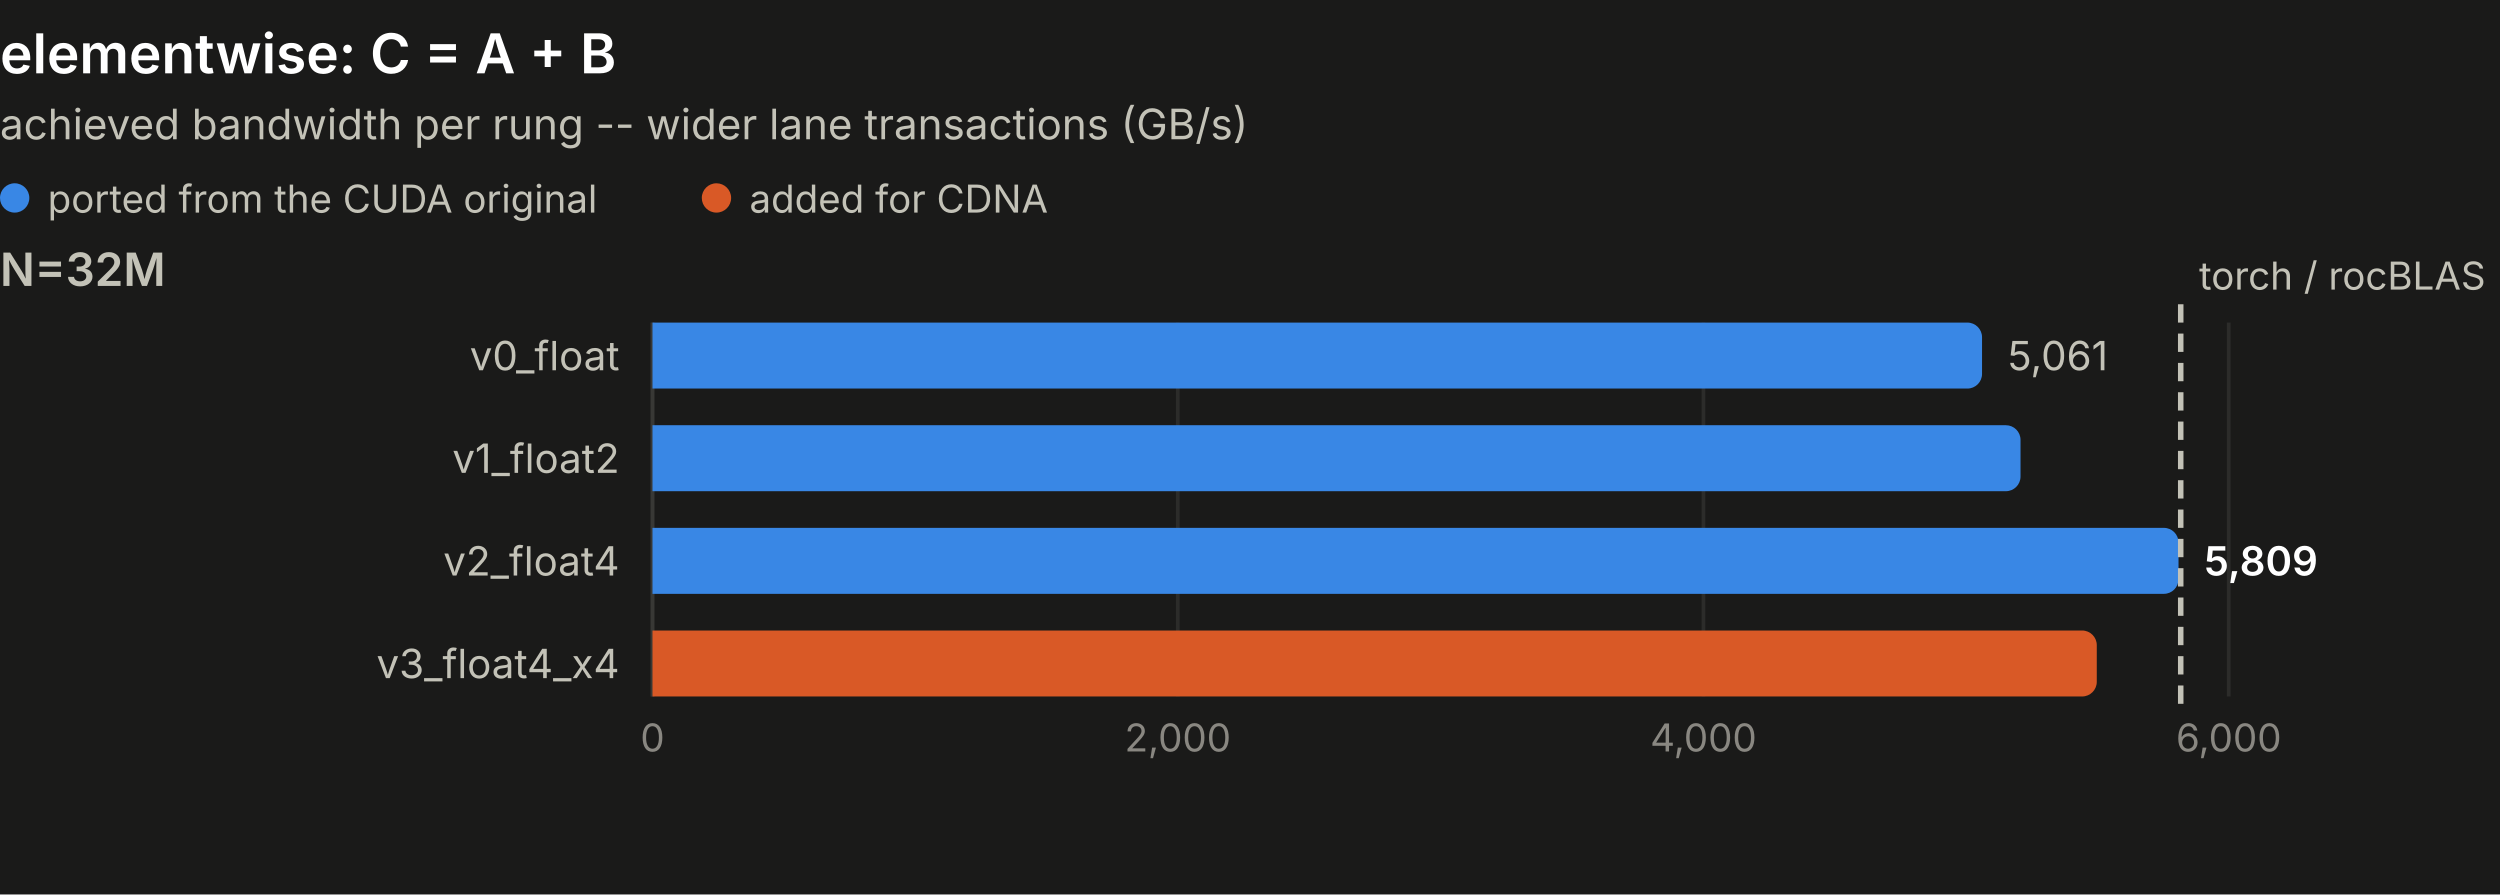
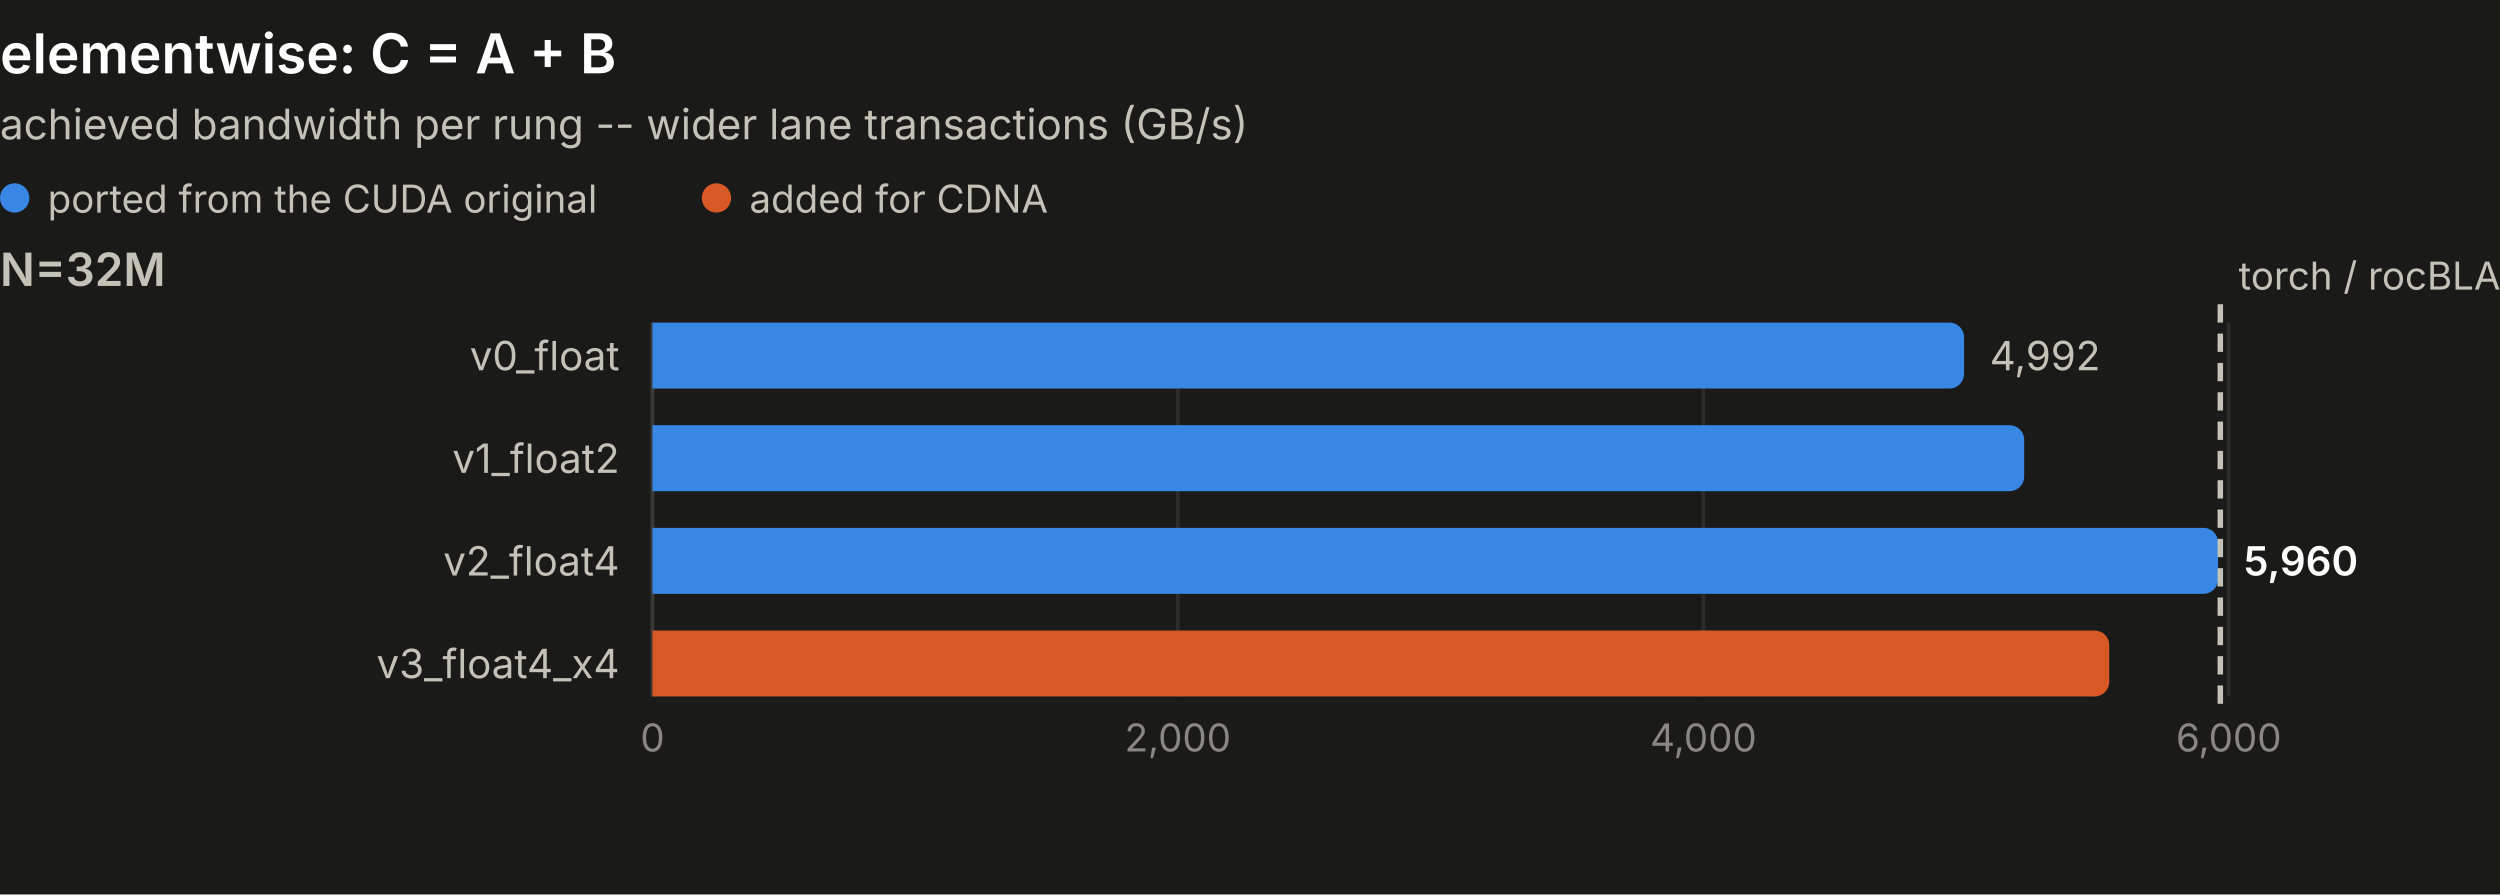
<svg xmlns="http://www.w3.org/2000/svg" width="682" height="244" viewBox="0 0 682 244" font-family="system-ui,-apple-system,'Segoe UI',sans-serif">
  <rect width="682" height="244" fill="#1a1a19" />
  <text x="0" y="20" font-size="15" font-weight="600" fill="#ffffff">elementwise: C = A + B</text>
  <text x="0" y="38" font-size="11.5" fill="#c3c2b7">achieved bandwidth per rung -- wider lane transactions (GB/s)</text>
  <circle cx="4" cy="54" r="4" fill="#3987e5" />
  <text x="13" y="58" font-size="10.5" fill="#c3c2b7">ported from the CUDA original</text>
  <circle cx="195.45" cy="54" r="4" fill="#d95926" />
  <text x="204.45" y="58" font-size="10.5" fill="#c3c2b7">added for CDNA</text>
  <text x="0" y="78" font-size="12.5" font-weight="600" fill="#c3c2b7">N=32M</text>
  <line x1="178.0" y1="88" x2="178.0" y2="190" stroke="#2c2c2a" stroke-width="1" />
  <text x="178.0" y="205" font-size="10.5" text-anchor="middle" fill="#898781" style="font-variant-numeric:tabular-nums">0</text>
  <line x1="321.3" y1="88" x2="321.3" y2="190" stroke="#2c2c2a" stroke-width="1" />
  <text x="321.3" y="205" font-size="10.5" text-anchor="middle" fill="#898781" style="font-variant-numeric:tabular-nums">2,000</text>
  <line x1="464.7" y1="88" x2="464.7" y2="190" stroke="#2c2c2a" stroke-width="1" />
  <text x="464.7" y="205" font-size="10.5" text-anchor="middle" fill="#898781" style="font-variant-numeric:tabular-nums">4,000</text>
  <line x1="608.0" y1="88" x2="608.0" y2="190" stroke="#2c2c2a" stroke-width="1" />
  <text x="608.0" y="205" font-size="10.5" text-anchor="middle" fill="#898781" style="font-variant-numeric:tabular-nums">6,000</text>
  <line x1="178" y1="88" x2="178" y2="190" stroke="#383835" stroke-width="1" />
-   <path d="M178 88 H536.7 a4.0 4.0 0 0 1 4.0 4.0 V102.0 a4.0 4.0 0 0 1 -4.0 4.0 H178 Z" fill="#3987e5" />
+   <path d="M178 88 H531.8 a4.0 4.0 0 0 1 4.0 4.0 V102.0 a4.0 4.0 0 0 1 -4.0 4.0 H178 Z" fill="#3987e5" />
  <text x="169" y="101.0" font-size="11" text-anchor="end" fill="#c3c2b7">v0_float</text>
-   <text x="547.7" y="101.0" font-size="11" font-weight="400" fill="#c3c2b7" style="font-variant-numeric:tabular-nums">5,061</text>
-   <path d="M178 116 H547.2 a4.0 4.0 0 0 1 4.0 4.0 V130.0 a4.0 4.0 0 0 1 -4.0 4.0 H178 Z" fill="#3987e5" />
+   <text x="542.8" y="101.0" font-size="11" font-weight="400" fill="#c3c2b7" style="font-variant-numeric:tabular-nums">4,992</text>
+   <path d="M178 116 H548.2 a4.0 4.0 0 0 1 4.0 4.0 V130.0 a4.0 4.0 0 0 1 -4.0 4.0 H178 Z" fill="#3987e5" />
  <text x="169" y="129.0" font-size="11" text-anchor="end" fill="#c3c2b7">v1_float2</text>
-   <path d="M178 144 H590.3 a4.0 4.0 0 0 1 4.0 4.0 V158.0 a4.0 4.0 0 0 1 -4.0 4.0 H178 Z" fill="#3987e5" />
+   <path d="M178 144 H601.1 a4.0 4.0 0 0 1 4.0 4.0 V158.0 a4.0 4.0 0 0 1 -4.0 4.0 H178 Z" fill="#3987e5" />
  <text x="169" y="157.0" font-size="11" text-anchor="end" fill="#c3c2b7">v2_float4</text>
-   <text x="601.3" y="157.0" font-size="11" font-weight="600" fill="#ffffff" style="font-variant-numeric:tabular-nums">5,809</text>
-   <path d="M178 172 H568.0 a4.0 4.0 0 0 1 4.0 4.0 V186.0 a4.0 4.0 0 0 1 -4.0 4.0 H178 Z" fill="#d95926" />
+   <text x="612.1" y="157.0" font-size="11" font-weight="600" fill="#ffffff" style="font-variant-numeric:tabular-nums">5,960</text>
+   <path d="M178 172 H571.4 a4.0 4.0 0 0 1 4.0 4.0 V186.0 a4.0 4.0 0 0 1 -4.0 4.0 H178 Z" fill="#d95926" />
  <text x="169" y="185.0" font-size="11" text-anchor="end" fill="#c3c2b7">v3_float4_x4</text>
-   <line x1="594.9" y1="83" x2="594.9" y2="193" stroke="#c3c2b7" stroke-width="1.5" stroke-dasharray="5 3" />
-   <text x="599.9" y="79" font-size="10.5" fill="#c3c2b7">torch / rocBLAS</text>
+   <line x1="605.7" y1="83" x2="605.7" y2="193" stroke="#c3c2b7" stroke-width="1.5" stroke-dasharray="5 3" />
+   <text x="610.7" y="79" font-size="10.5" fill="#c3c2b7">torch / rocBLAS</text>
</svg>
